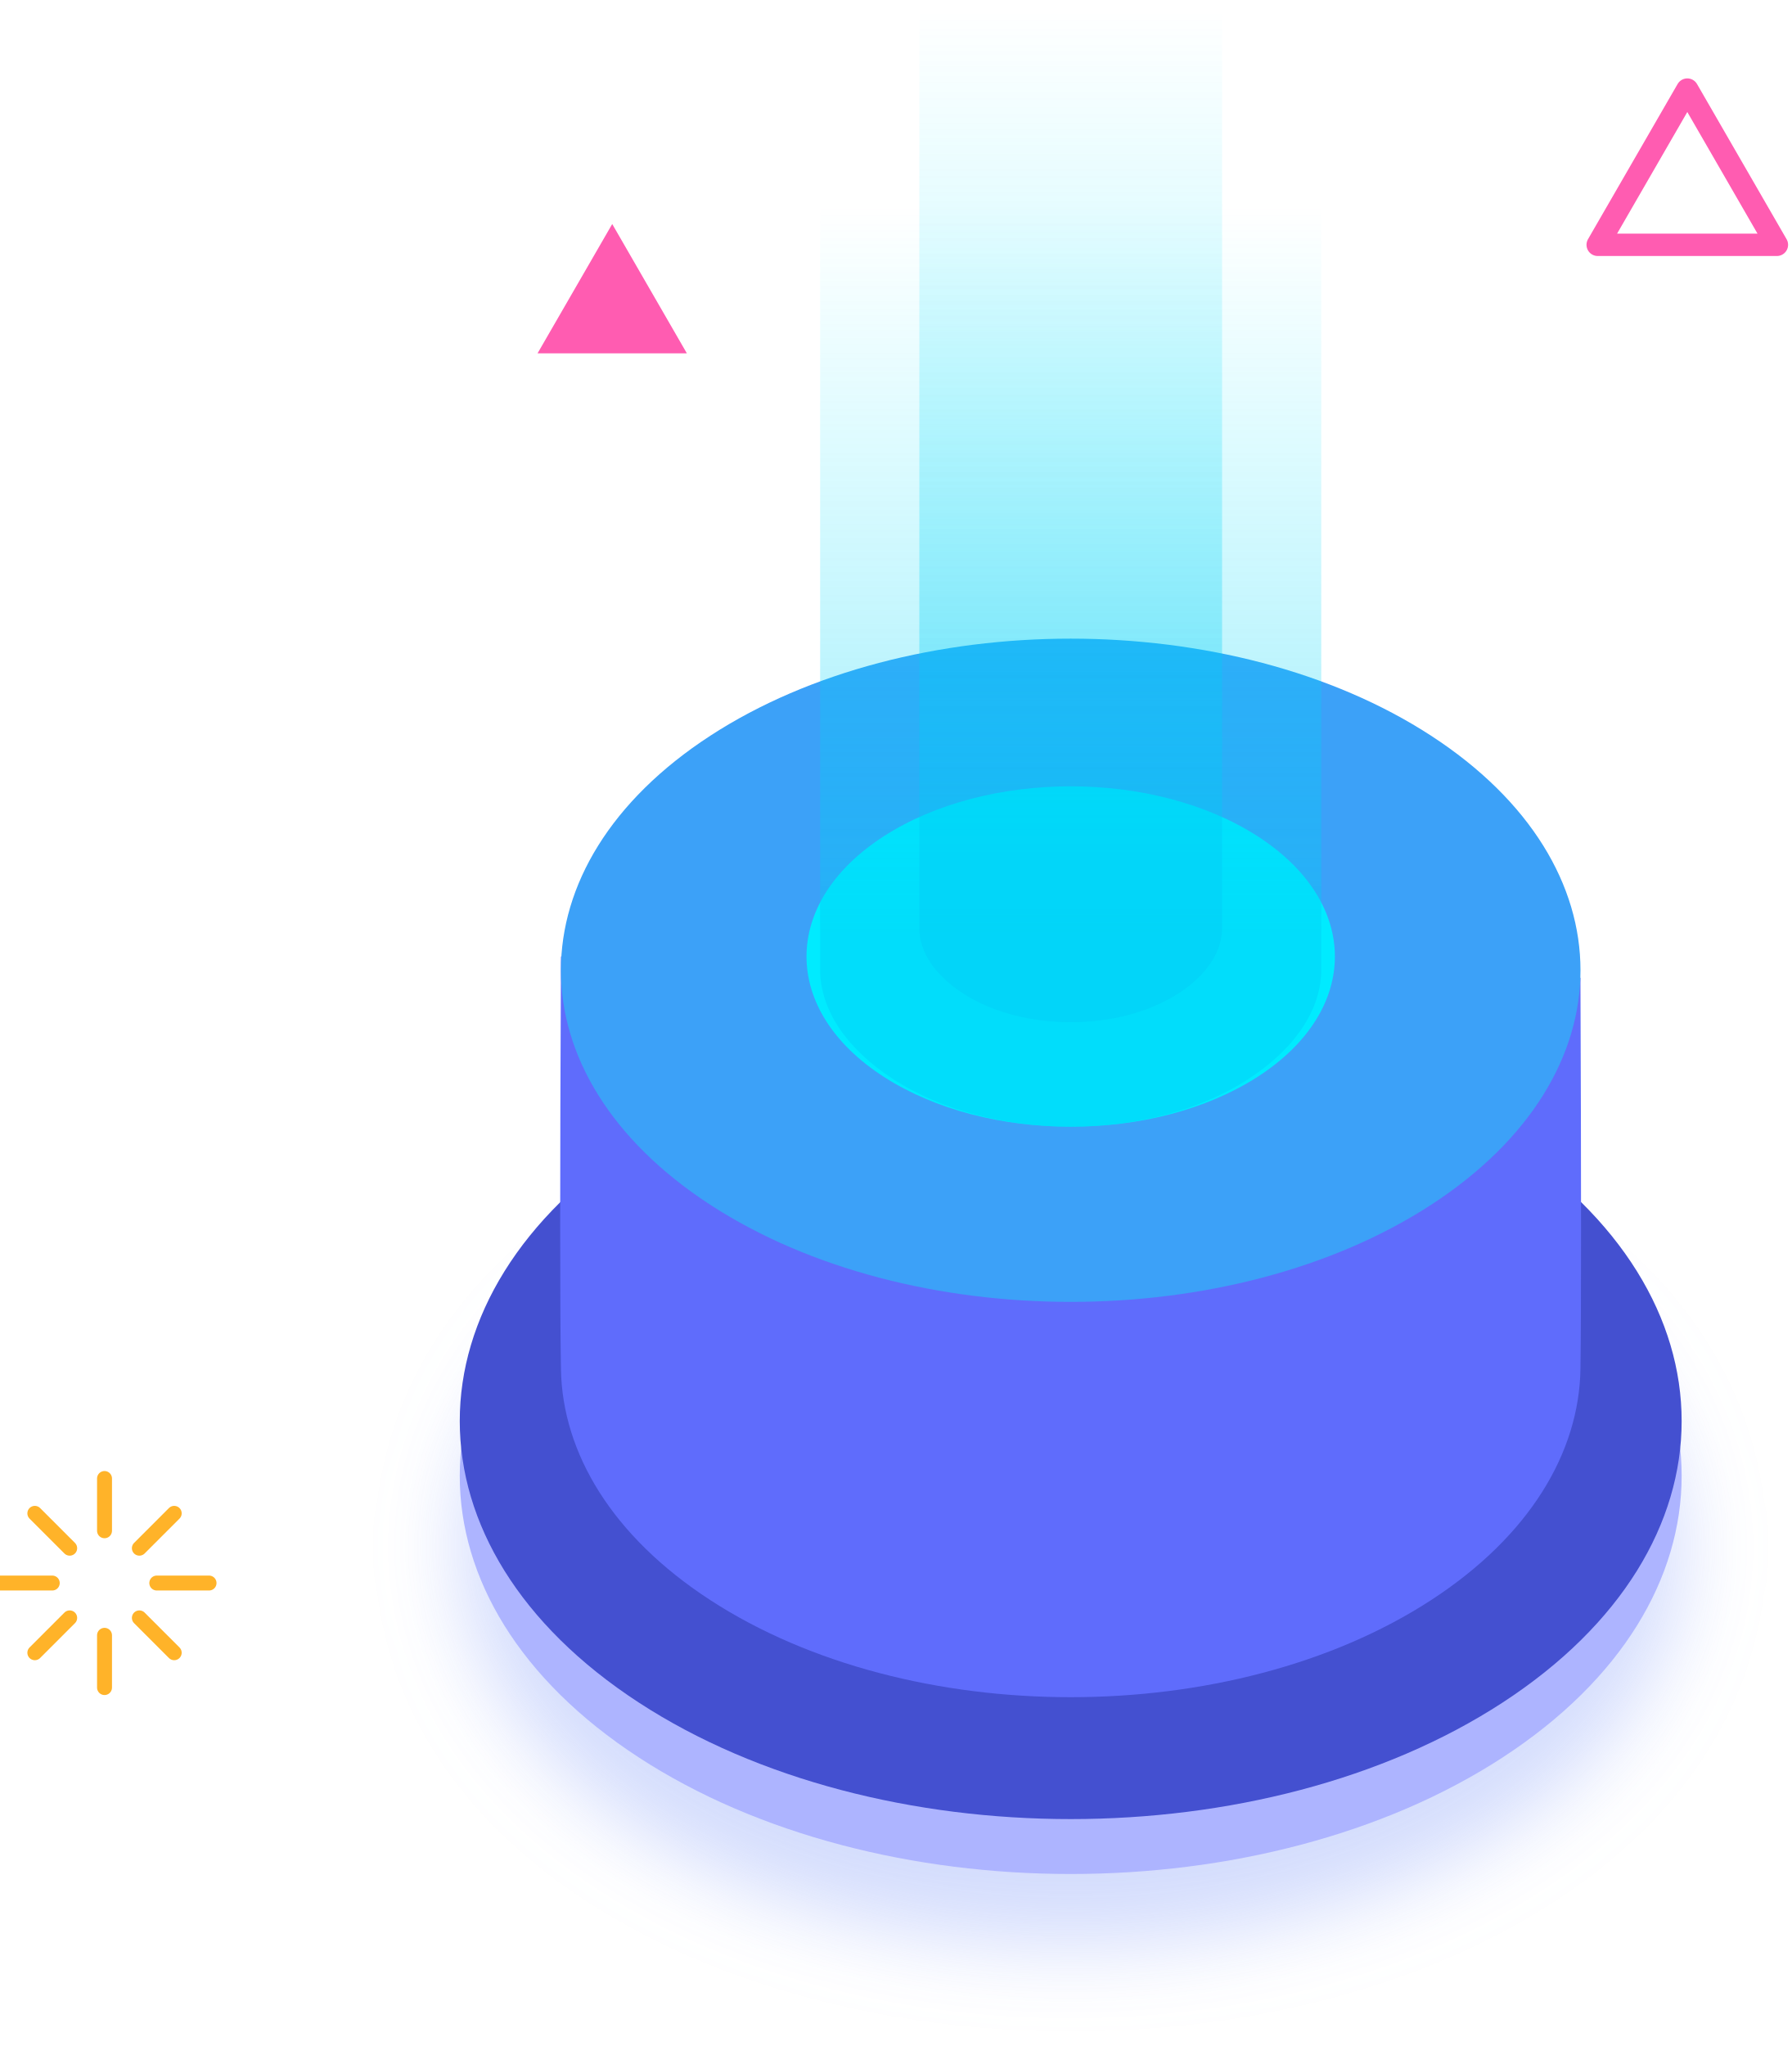
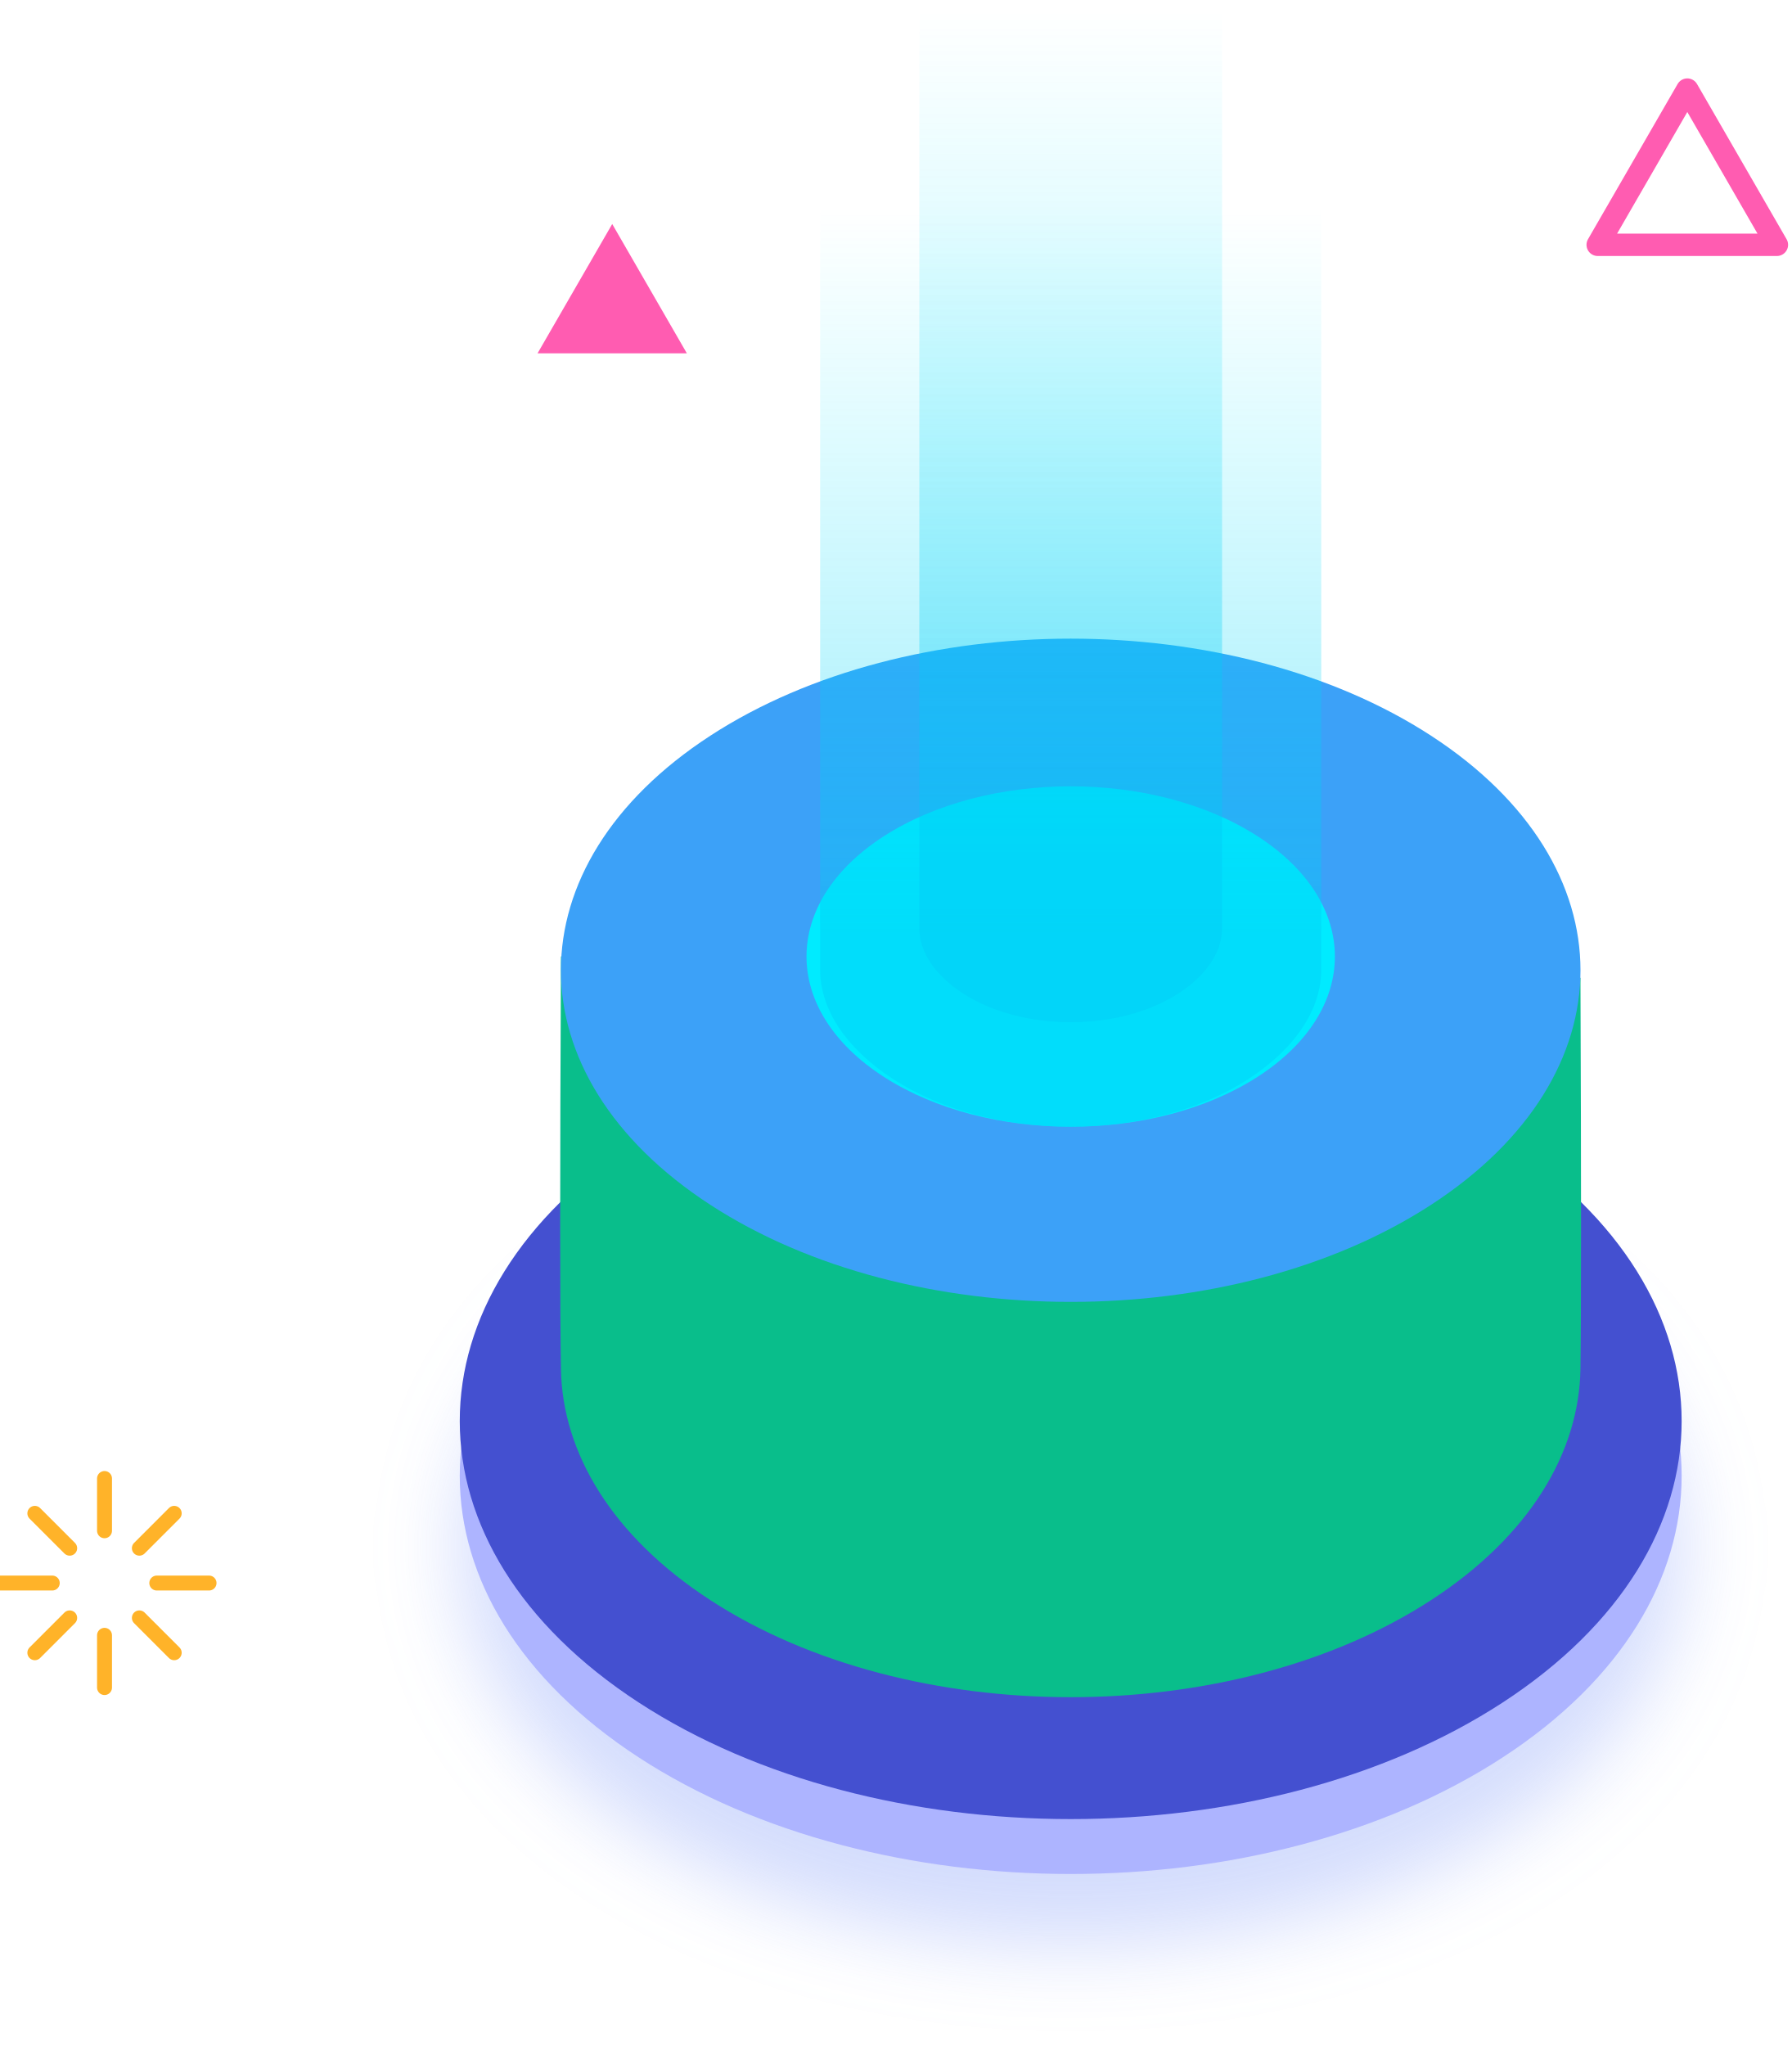
<svg xmlns="http://www.w3.org/2000/svg" width="120" height="137" viewBox="0 0 120 137">
  <defs>
    <linearGradient id="prefix__b" x1="50%" x2="50%" y1="82.798%" y2="18.998%">
      <stop offset="0%" stop-color="#02C9F4" />
      <stop offset="100%" stop-color="#00EBFF" stop-opacity="0" />
    </linearGradient>
    <linearGradient id="prefix__c" x1="50%" x2="50%" y1="82.798%" y2="18.998%">
      <stop offset="0%" stop-color="#02C9F4" />
      <stop offset="100%" stop-color="#00EBFF" stop-opacity="0" />
    </linearGradient>
    <filter id="prefix__a" width="119.4%" height="129.7%" x="-9.7%" y="-14.9%" filterUnits="objectBoundingBox">
      <feGaussianBlur in="SourceGraphic" stdDeviation="2.64" />
    </filter>
  </defs>
  <g fill="none" fill-rule="evenodd">
    <g>
      <path fill="#6483F7" d="M11.984 138.934c15.978 10.41 41.884 10.41 57.863 0 15.978-10.409 15.978-27.285 0-37.694-15.979-10.409-41.885-10.409-57.863 0-15.979 10.41-15.979 27.285 0 37.694z" filter="url(#prefix__a)" opacity=".281" transform="translate(0 -17) translate(30.791 .493)" />
      <path fill="#ADB4FF" d="M11.984 134.182c15.978 10.41 41.884 10.41 57.863 0 15.978-10.409 15.978-27.285 0-37.694-15.979-10.409-41.885-10.409-57.863 0-15.979 10.41-15.979 27.285 0 37.694z" transform="translate(0 -17) translate(30.791 .493)" />
      <path fill="#4450D0" d="M11.984 130.506c15.978 10.409 41.884 10.409 57.863 0 15.978-10.41 15.978-27.285 0-37.694-15.979-10.41-41.885-10.41-57.863 0-15.979 10.409-15.979 27.285 0 37.694z" transform="translate(0 -17) translate(30.791 .493)" />
-       <path fill="#5F6CFC" d="M6.777 80.55c-.07 14.593-.07 23.813 0 27.66.102 5.595 3.434 11.169 9.997 15.437 13.333 8.672 34.95 8.672 48.282 0 6.587-4.284 9.92-9.884 9.998-15.5.053-3.832.053-12.554 0-26.163L6.777 80.55z" transform="translate(0 -17) translate(30.791 .493)" />
+       <path fill="#09BE8B" d="M6.777 80.55c-.07 14.593-.07 23.813 0 27.66.102 5.595 3.434 11.169 9.997 15.437 13.333 8.672 34.95 8.672 48.282 0 6.587-4.284 9.92-9.884 9.998-15.5.053-3.832.053-12.554 0-26.163L6.777 80.55z" transform="translate(0 -17) translate(30.791 .493)" />
      <path fill="#3CA1F8" d="M16.774 97.177c13.333 8.672 34.95 8.672 48.282 0 13.333-8.671 13.333-22.73 0-31.403-13.333-8.671-34.949-8.671-48.282 0-13.332 8.672-13.332 22.732 0 31.403z" transform="translate(0 -17) translate(30.791 .493)" />
      <path fill="#00EBFF" d="M28.404 88.615c6.91 4.45 18.112 4.45 25.022 0s6.91-11.667 0-16.117c-6.91-4.451-18.112-4.451-25.022 0-6.91 4.45-6.91 11.666 0 16.117z" transform="translate(0 -17) translate(30.791 .493)" />
      <path fill="url(#prefix__b)" d="M24.135 15.953v65.491c0 2.664 1.763 5.301 4.91 7.334 6.555 4.234 17.184 4.234 23.74 0 3.152-2.036 4.91-4.678 4.91-7.345v-65.48h-33.56z" opacity=".4" transform="translate(0 -17) translate(30.791 .493)" />
      <path fill="url(#prefix__c)" d="M30.777.953v77.709c0 1.594 1.065 3.173 2.966 4.39 3.961 2.535 10.383 2.535 14.344 0 1.904-1.218 2.966-2.8 2.966-4.397V.953H30.777z" opacity=".4" transform="translate(0 -17) translate(30.791 .493)" />
    </g>
    <g>
      <path stroke="#FF5CB1" stroke-linecap="round" stroke-linejoin="round" stroke-width="1.5" d="M113.001 0L107 10.392 119 10.392z" transform="translate(0 -17) translate(0 23)" />
      <path fill="#FF5CB1" d="M41.001 9L36 17.66 46 17.66z" transform="translate(0 -17) translate(0 23)" />
      <path stroke="#FFB329" stroke-linecap="round" stroke-linejoin="round" d="M7 93v3.5m0 7v3.5m-3.5-7H0m14 0h-3.5m1.167-4.667l-2.334 2.334m-4.666 4.666l-2.334 2.334m2.334-7l-2.334-2.334m9.334 9.334l-2.334-2.334" transform="translate(0 -17) translate(0 23)" />
    </g>
  </g>
</svg>
